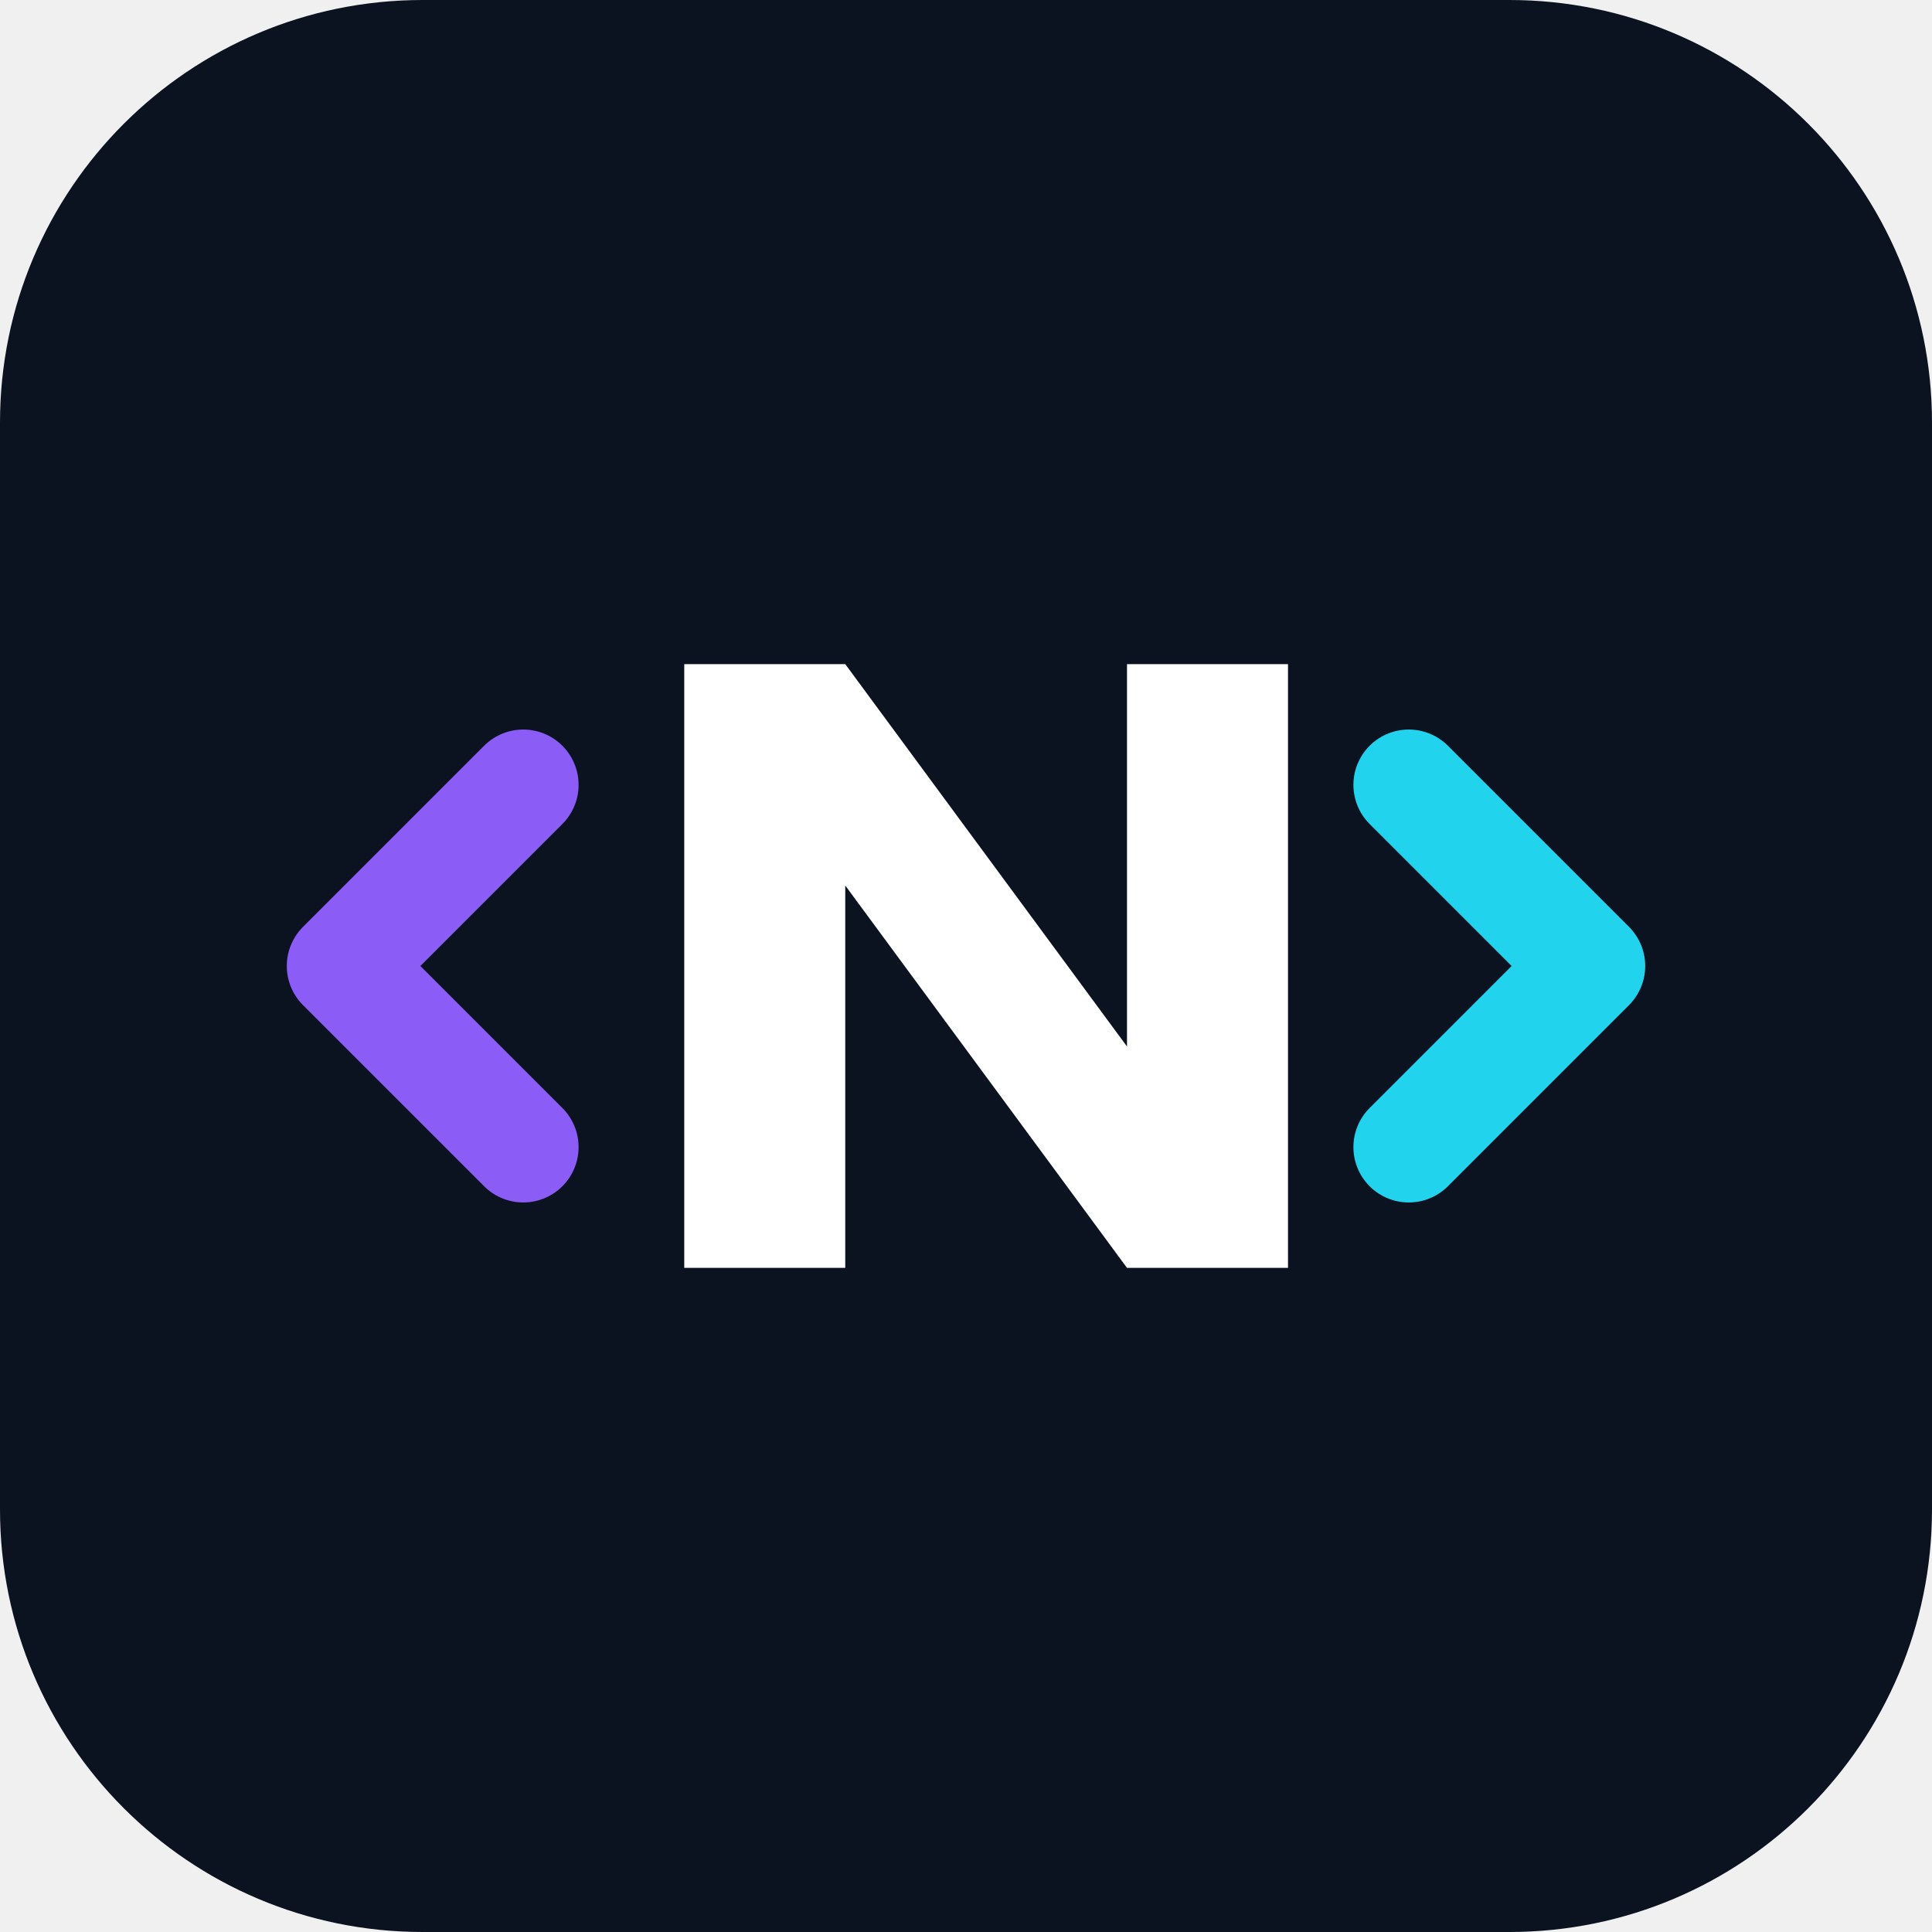
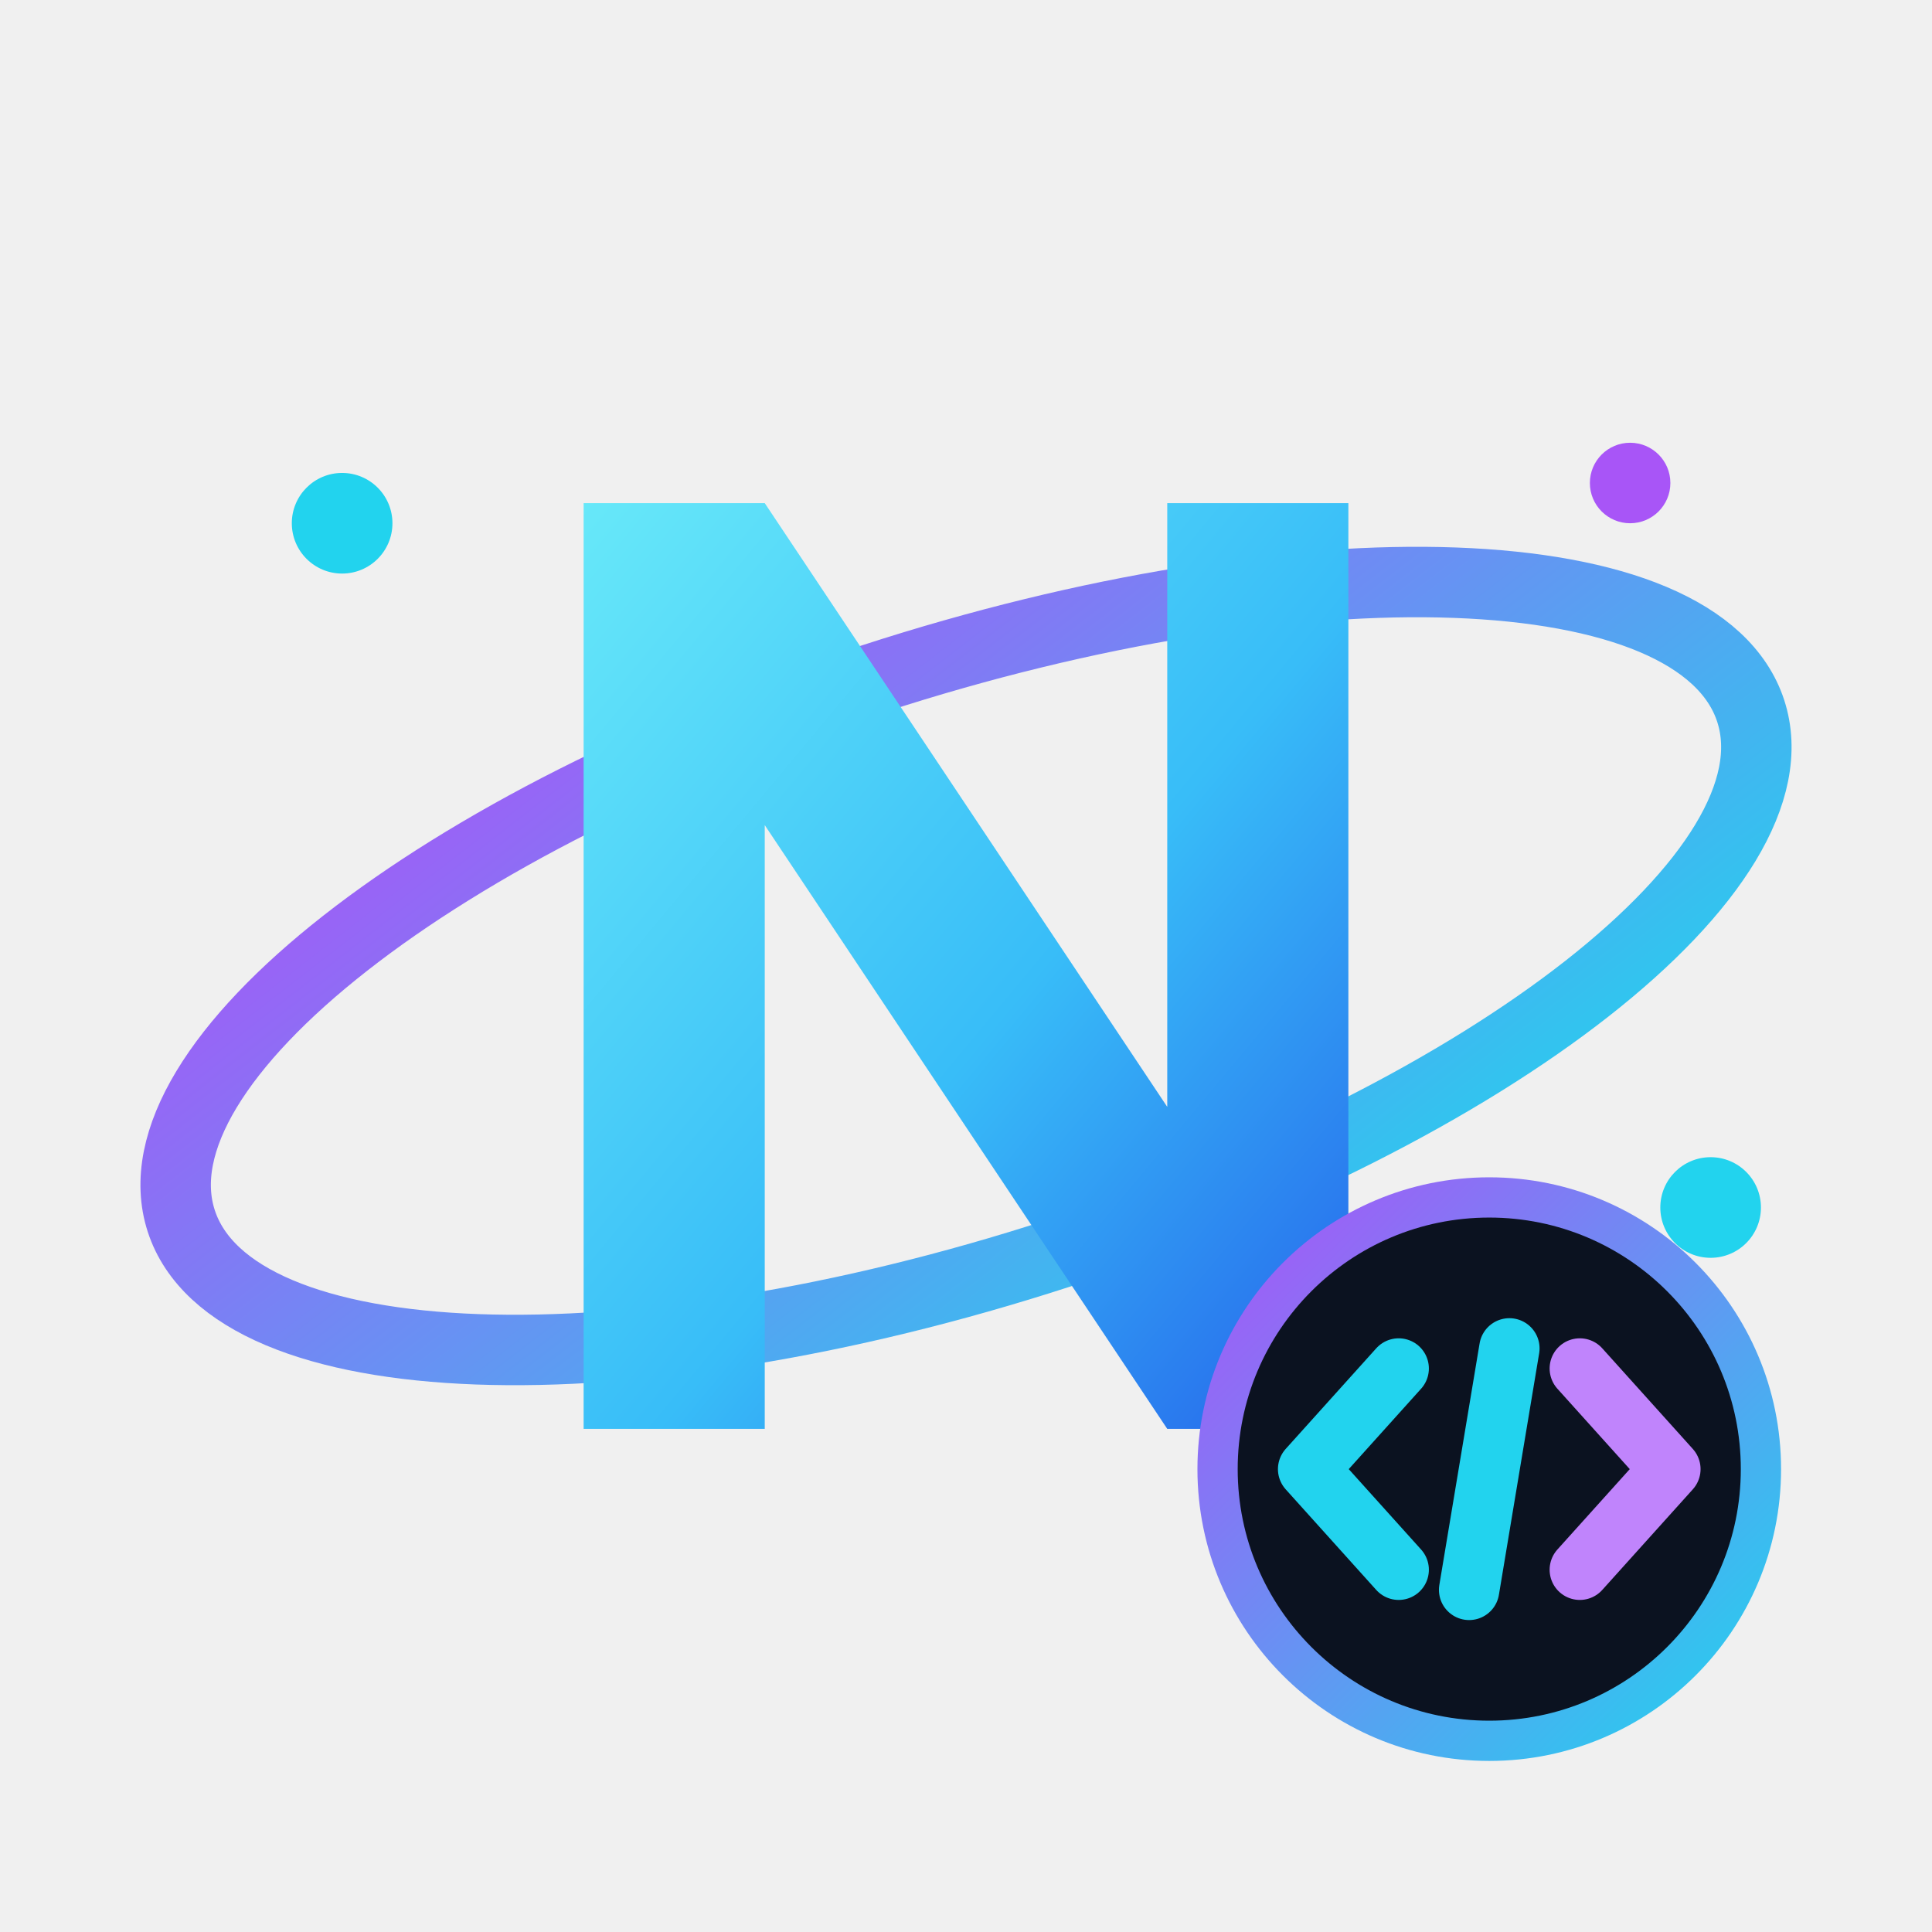
<svg xmlns="http://www.w3.org/2000/svg" width="192" height="192" viewBox="0 0 192 192">
-   <rect width="192" height="192" rx="42" fill="#0B1220" />
-   <path d="M68 126 L68 66 L84 66 L112 104 L112 66 L128 66 L128 126 L112 126 L84 88 L84 126 Z" fill="#FFFFFF" />
-   <polyline points="52,78 34,96 52,114" fill="none" stroke="#8B5CF6" stroke-width="11" stroke-linecap="round" stroke-linejoin="round" />
-   <polyline points="140,78 158,96 140,114" fill="none" stroke="#22D3EE" stroke-width="11" stroke-linecap="round" stroke-linejoin="round" />
+   <defs>
+     <linearGradient id="n" x1="0" y1="0" x2="1" y2="1">
+       <stop offset="0" stop-color="#67E8F9" />
+       <stop offset=".55" stop-color="#38BDF8" />
+       <stop offset="1" stop-color="#2563EB" />
+     </linearGradient>
+     <linearGradient id="o" x1="0" y1="0" x2="1" y2="1">
+       <stop offset="0" stop-color="#A855F7" />
+       <stop offset="1" stop-color="#22D3EE" />
+     </linearGradient>
+   </defs>
+   <ellipse cx="96" cy="96" rx="82" ry="30" fill="none" stroke="url(#o)" stroke-width="7" transform="rotate(-18 96 96)" />
+   <circle cx="34" cy="52" r="5" fill="#22D3EE" />
+   <circle cx="162" cy="48" r="4" fill="#A855F7" />
+   <circle cx="170" cy="120" r="5" fill="#22D3EE" />
+   <path d="M58 142 V50 H76 L116 110 V50 H134 V142 H116 L76 82 V142 Z" fill="url(#n)" />
+   <circle cx="148" cy="146" r="27" fill="#0B1220" stroke="url(#o)" stroke-width="4" />
+   <polyline points="139,136 130,146 139,156" fill="none" stroke="#22D3EE" stroke-width="6" stroke-linecap="round" stroke-linejoin="round" />
+   <polyline points="157,136 166,146 157,156" fill="none" stroke="#C084FC" stroke-width="6" stroke-linecap="round" stroke-linejoin="round" />
+   <line x1="150" y1="134" x2="146" y2="158" stroke="#22D3EE" stroke-width="6" stroke-linecap="round" />
</svg>
